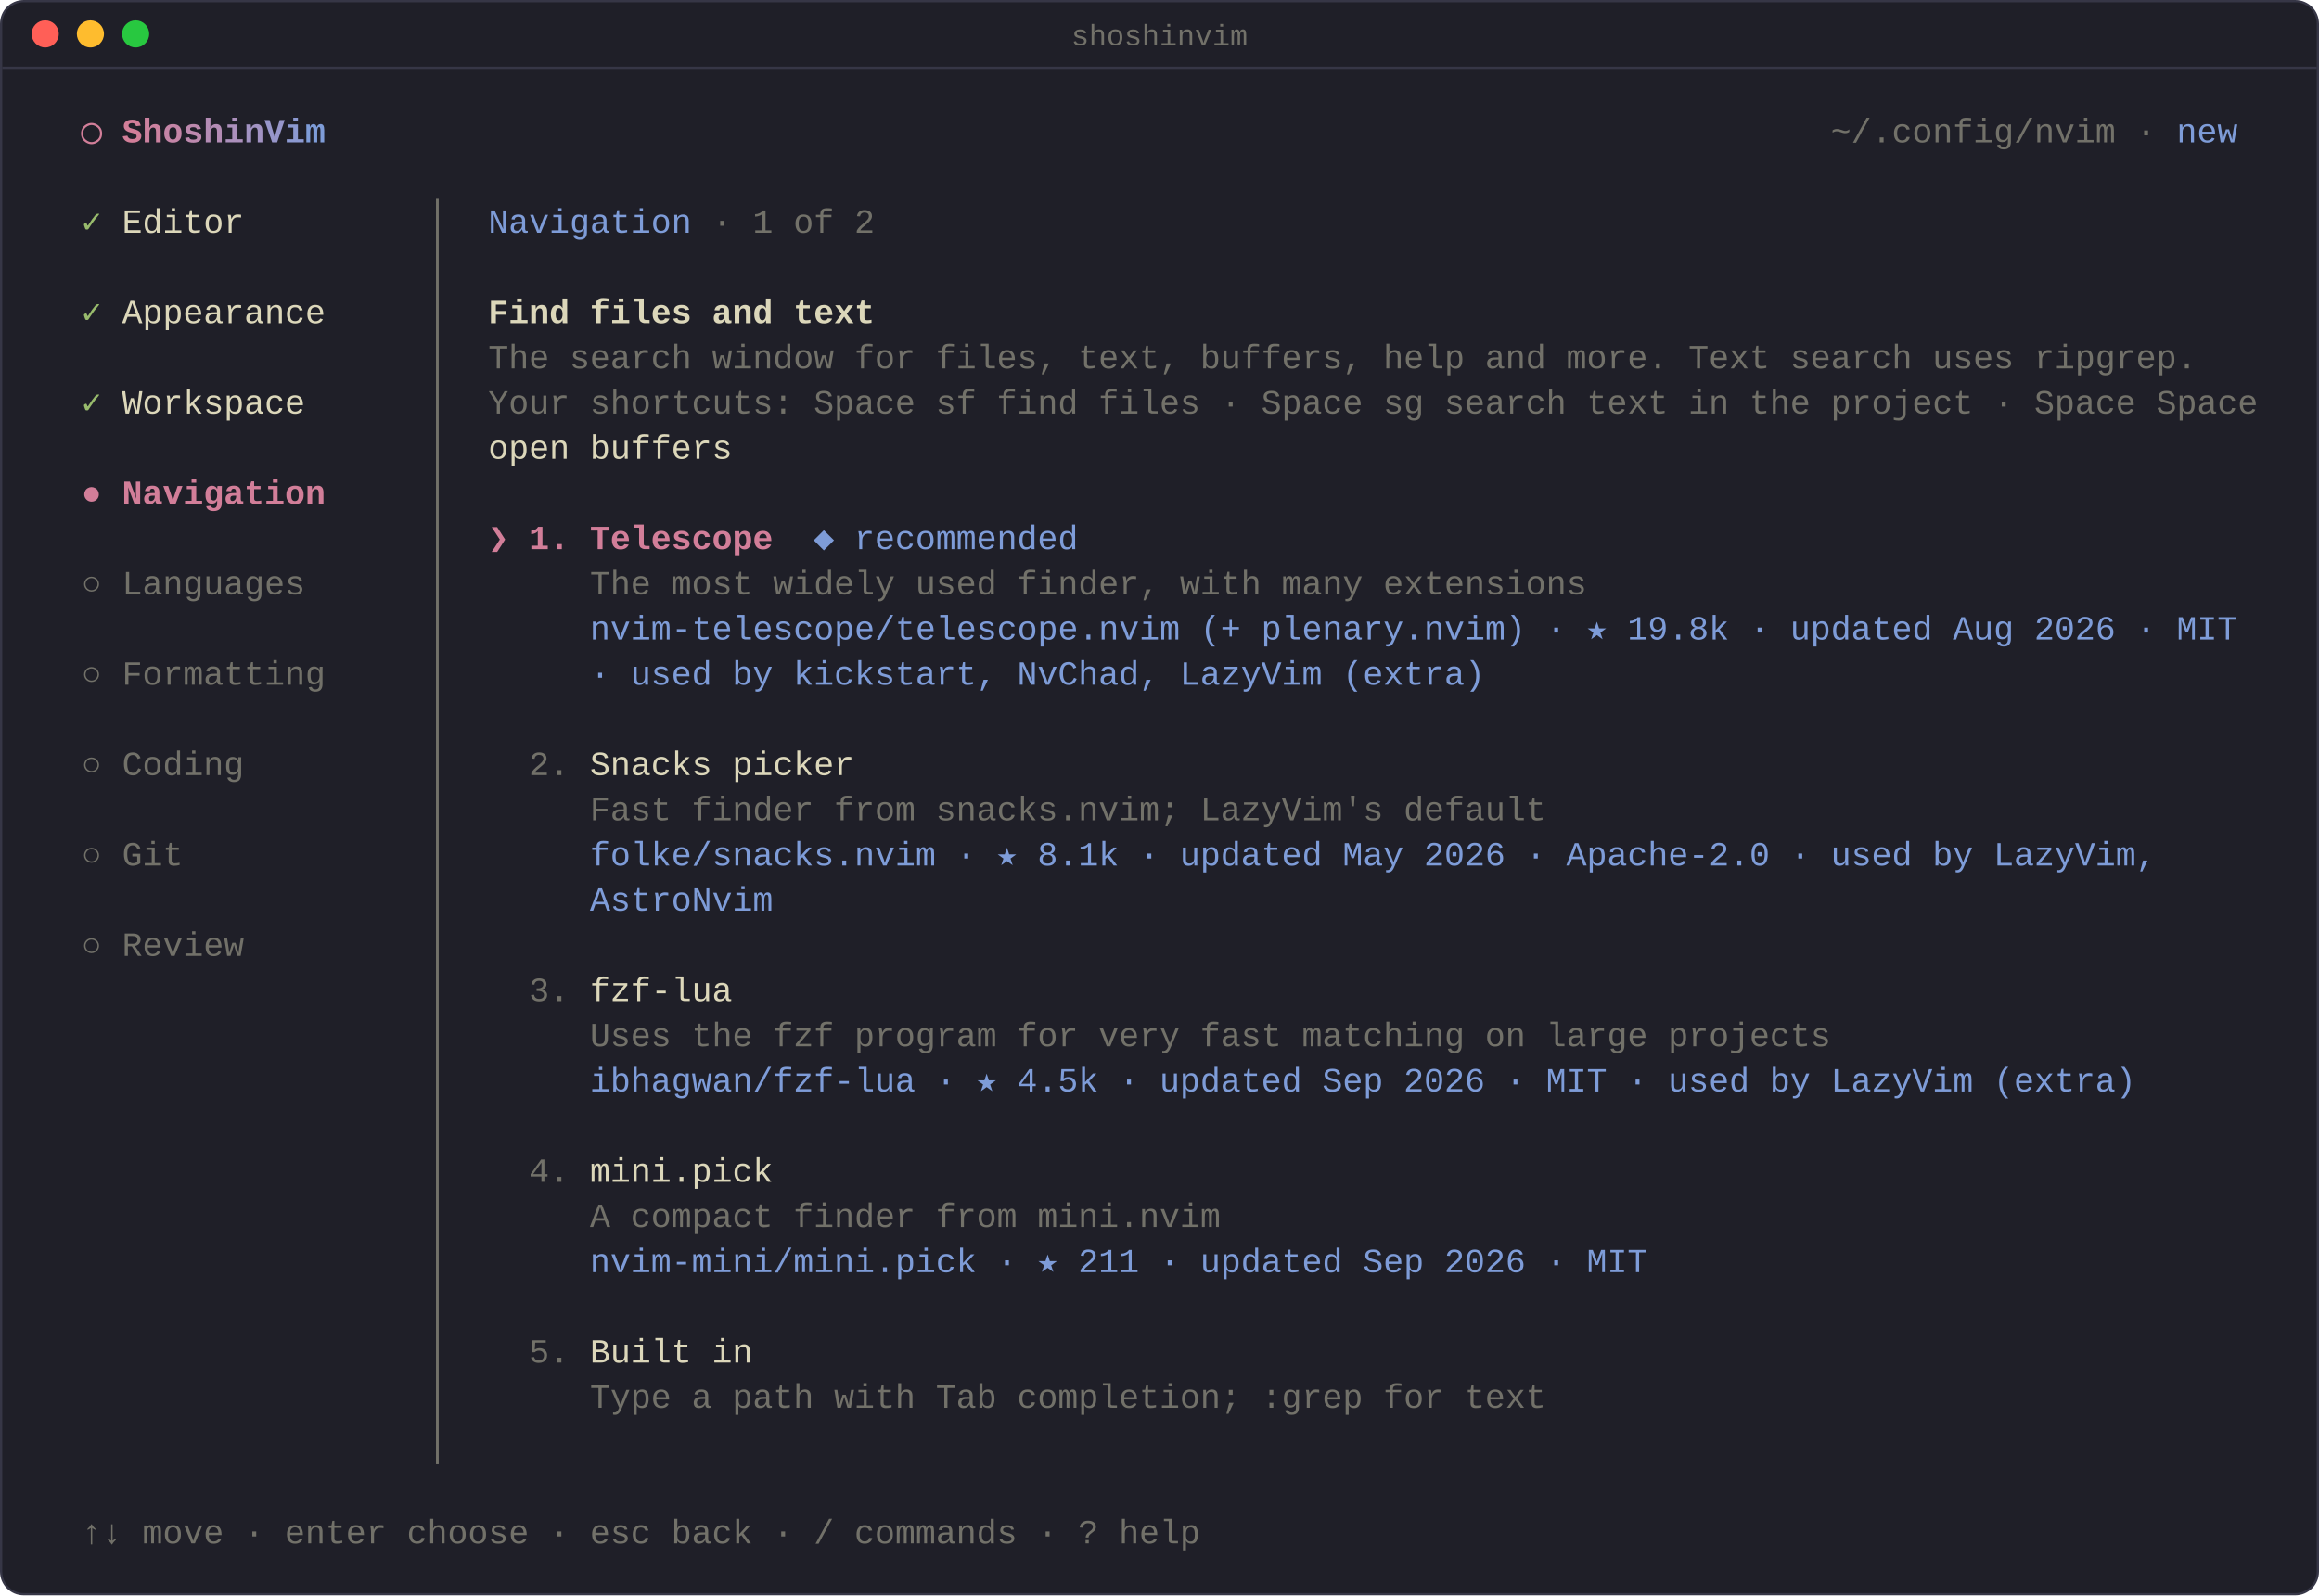
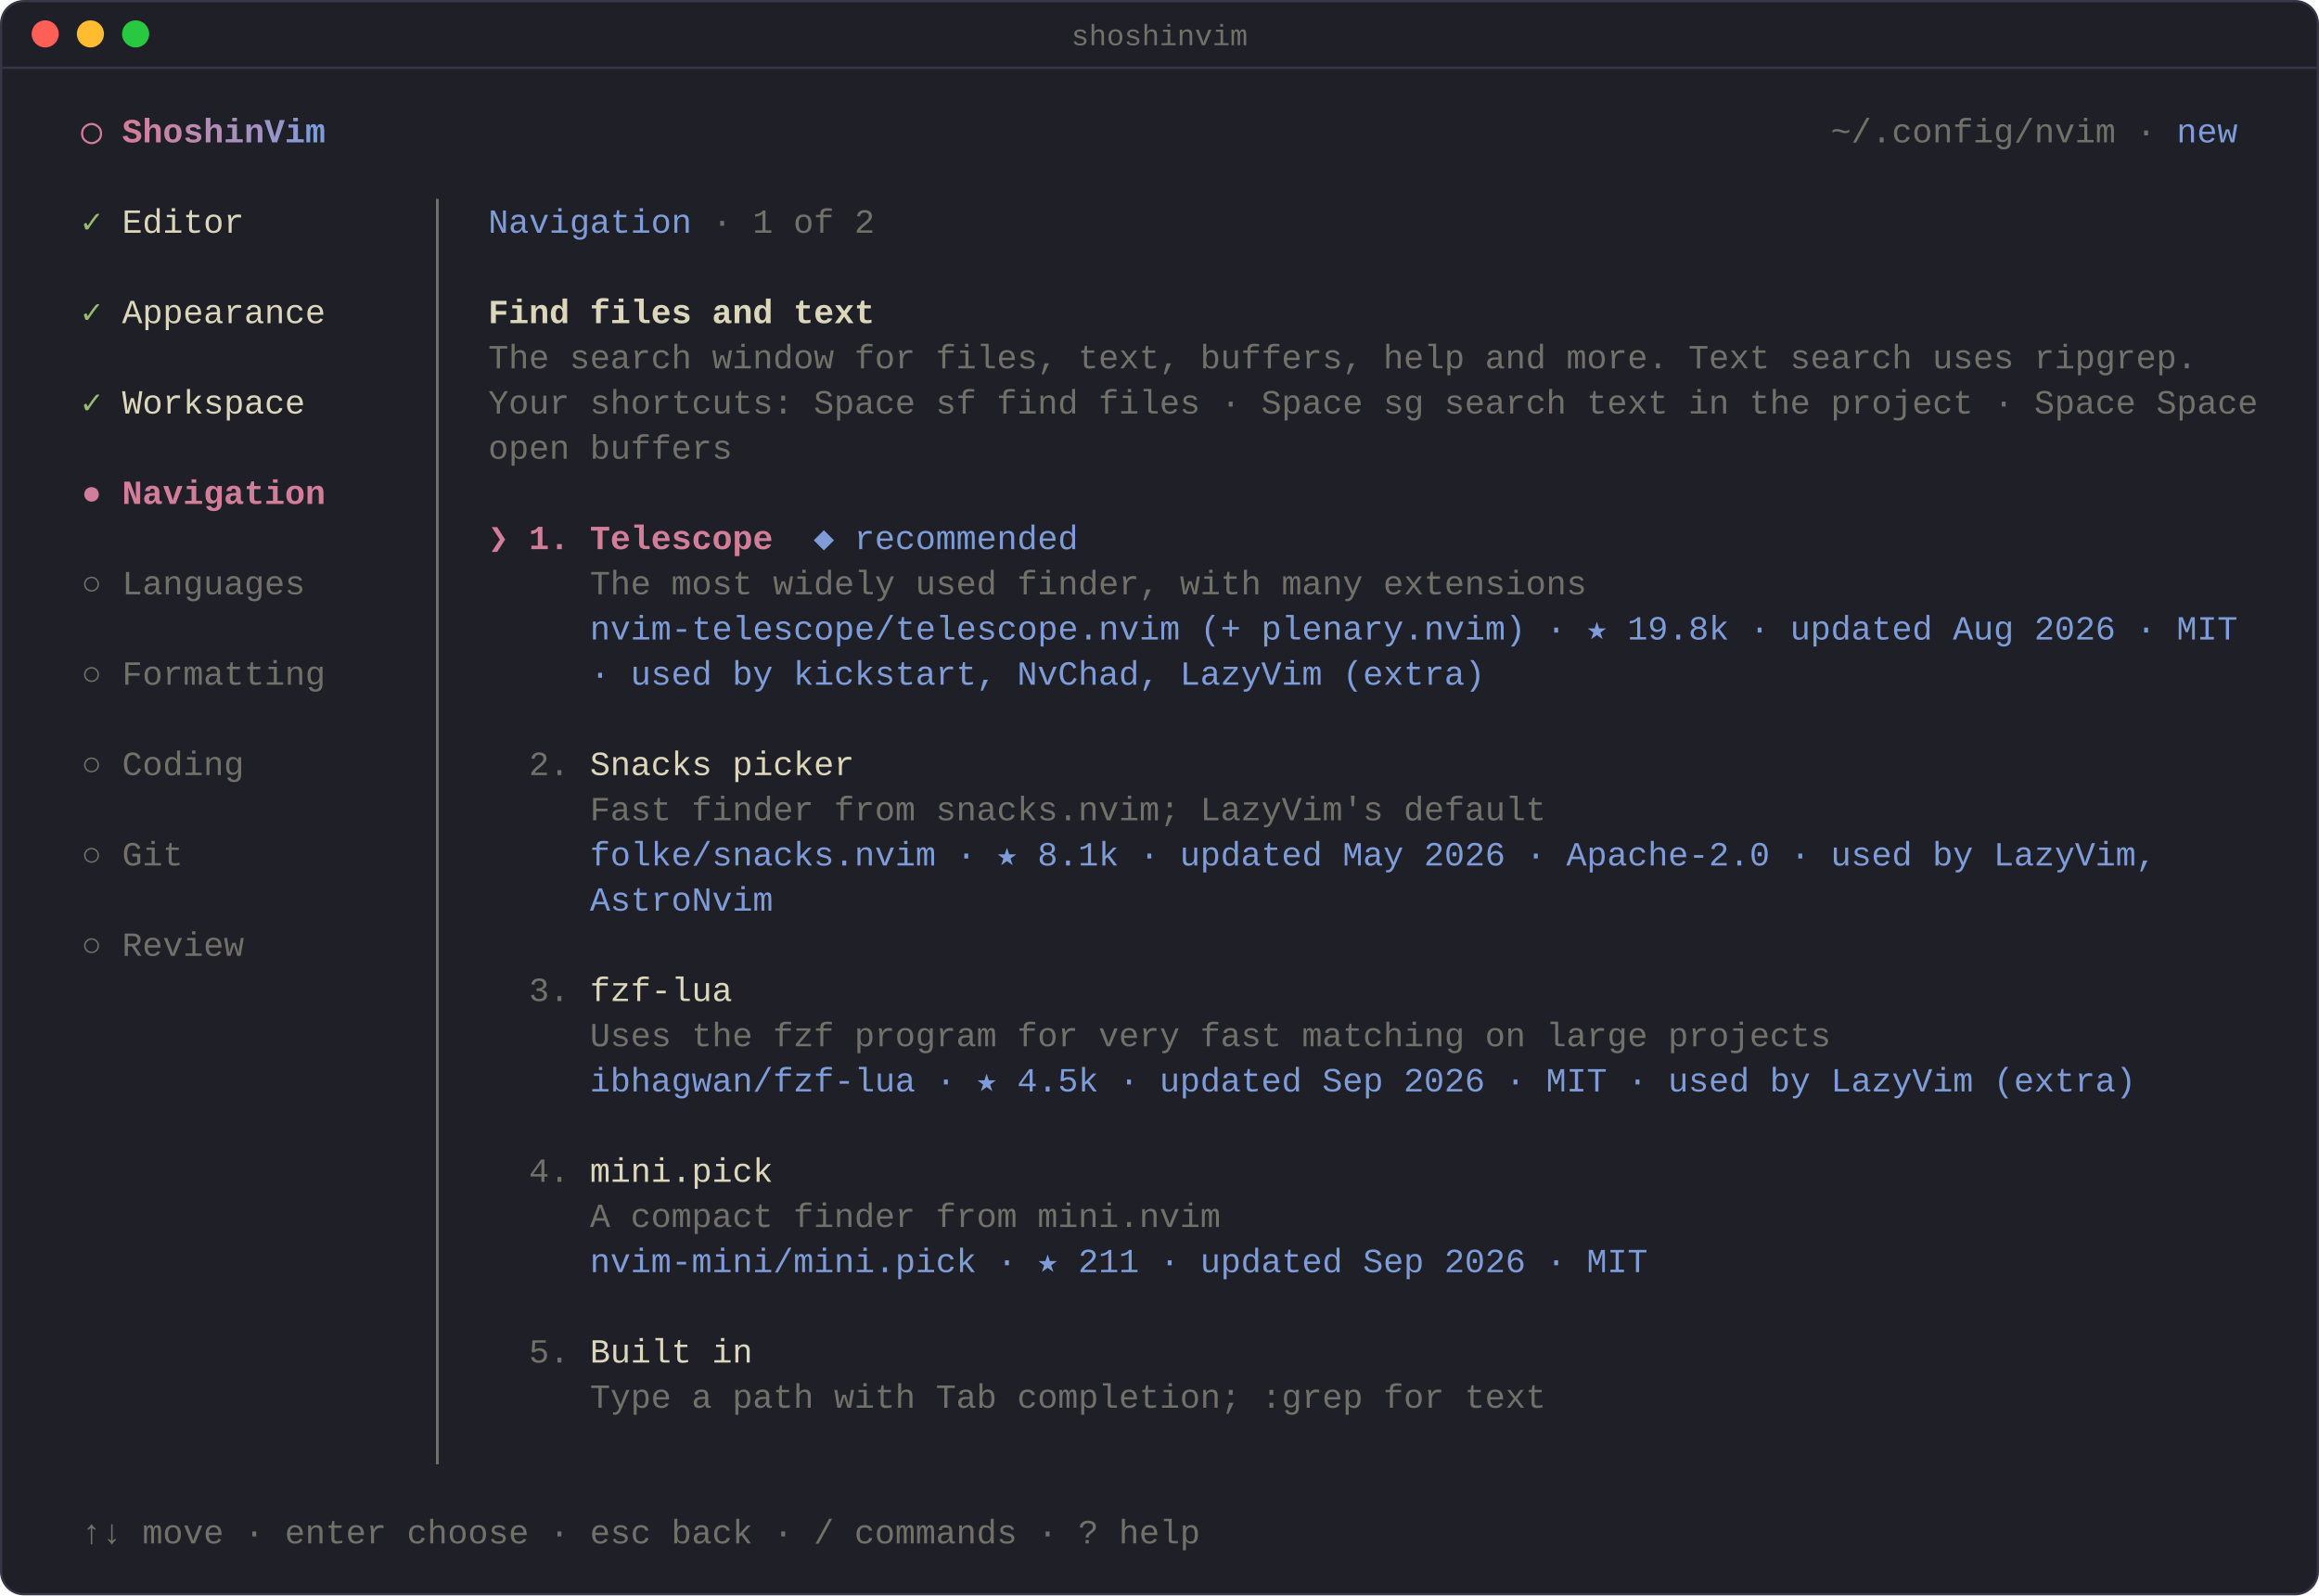
<svg xmlns="http://www.w3.org/2000/svg" width="1026" height="706" viewBox="0 0 1026 706" font-family="ui-monospace,SFMono-Regular,Menlo,Consolas,'Liberation Mono',monospace" font-size="15">
  <rect x="0.5" y="0.5" width="1025" height="705" rx="10" fill="#1F1F28" stroke="#363646" />
  <path d="M1 30 H1025" stroke="#363646" />
  <circle cx="20" cy="15" r="6" fill="#FF5F57" />
  <circle cx="40" cy="15" r="6" fill="#FEBC2E" />
  <circle cx="60" cy="15" r="6" fill="#28C840" />
  <text x="513" y="20" fill="#727169" font-size="13" text-anchor="middle">shoshinvim</text>
  <g shape-rendering="crispEdges">
</g>
  <text x="36" y="63" fill="#D27E99" font-weight="bold">◯</text>
  <text x="54" y="63" fill="#D27E99" font-weight="bold">S</text>
  <text x="63" y="63" fill="#CC82A0" font-weight="bold">h</text>
  <text x="72" y="63" fill="#C485A7" font-weight="bold">o</text>
  <text x="81" y="63" fill="#BD89AE" font-weight="bold">s</text>
  <text x="90" y="63" fill="#B48CB5" font-weight="bold">h</text>
  <text x="99" y="63" fill="#AC90BC" font-weight="bold">i</text>
  <text x="108" y="63" fill="#A293C3" font-weight="bold">n</text>
  <text x="117" y="63" fill="#9796CA" font-weight="bold">V</text>
  <text x="126" y="63" fill="#8C99D1" font-weight="bold">i</text>
  <text x="135" y="63" fill="#7E9CD8" font-weight="bold">m</text>
  <text x="810 819 828 837 846 855 864 873 882 891 900 909 918 927" y="63" fill="#727169">~/.config/nvim</text>
  <text x="945" y="63" fill="#727169">·</text>
  <text x="963 972 981" y="63" fill="#7E9CD8">new</text>
  <text x="36" y="103" fill="#98BB6C">✓</text>
  <text x="54 63 72 81 90 99" y="103" fill="#DCD7BA">Editor</text>
  <text x="216 225 234 243 252 261 270 279 288 297" y="103" fill="#7E9CD8">Navigation</text>
  <text x="315" y="103" fill="#727169">·</text>
  <text x="333" y="103" fill="#727169">1</text>
  <text x="351 360" y="103" fill="#727169">of</text>
  <text x="378" y="103" fill="#727169">2</text>
  <text x="36" y="143" fill="#98BB6C">✓</text>
  <text x="54 63 72 81 90 99 108 117 126 135" y="143" fill="#DCD7BA">Appearance</text>
  <text x="216 225 234 243" y="143" fill="#DCD7BA" font-weight="bold">Find</text>
  <text x="261 270 279 288 297" y="143" fill="#DCD7BA" font-weight="bold">files</text>
  <text x="315 324 333" y="143" fill="#DCD7BA" font-weight="bold">and</text>
  <text x="351 360 369 378" y="143" fill="#DCD7BA" font-weight="bold">text</text>
  <text x="216 225 234" y="163" fill="#727169">The</text>
  <text x="252 261 270 279 288 297" y="163" fill="#727169">search</text>
  <text x="315 324 333 342 351 360" y="163" fill="#727169">window</text>
  <text x="378 387 396" y="163" fill="#727169">for</text>
  <text x="414 423 432 441 450 459" y="163" fill="#727169">files,</text>
  <text x="477 486 495 504 513" y="163" fill="#727169">text,</text>
  <text x="531 540 549 558 567 576 585 594" y="163" fill="#727169">buffers,</text>
  <text x="612 621 630 639" y="163" fill="#727169">help</text>
  <text x="657 666 675" y="163" fill="#727169">and</text>
  <text x="693 702 711 720 729" y="163" fill="#727169">more.</text>
  <text x="747 756 765 774" y="163" fill="#727169">Text</text>
  <text x="792 801 810 819 828 837" y="163" fill="#727169">search</text>
  <text x="855 864 873 882" y="163" fill="#727169">uses</text>
  <text x="900 909 918 927 936 945 954 963" y="163" fill="#727169">ripgrep.</text>
  <text x="36" y="183" fill="#98BB6C">✓</text>
  <text x="54 63 72 81 90 99 108 117 126" y="183" fill="#DCD7BA">Workspace</text>
  <text x="216 225 234 243" y="183" fill="#727169">Your</text>
  <text x="261 270 279 288 297 306 315 324 333 342" y="183" fill="#727169">shortcuts:</text>
  <text x="360 369 378 387 396" y="183" fill="#727169">Space</text>
  <text x="414 423" y="183" fill="#727169">sf</text>
  <text x="441 450 459 468" y="183" fill="#727169">find</text>
  <text x="486 495 504 513 522" y="183" fill="#727169">files</text>
  <text x="540" y="183" fill="#727169">·</text>
  <text x="558 567 576 585 594" y="183" fill="#727169">Space</text>
  <text x="612 621" y="183" fill="#727169">sg</text>
  <text x="639 648 657 666 675 684" y="183" fill="#727169">search</text>
  <text x="702 711 720 729" y="183" fill="#727169">text</text>
  <text x="747 756" y="183" fill="#727169">in</text>
  <text x="774 783 792" y="183" fill="#727169">the</text>
  <text x="810 819 828 837 846 855 864" y="183" fill="#727169">project</text>
  <text x="882" y="183" fill="#727169">·</text>
  <text x="900 909 918 927 936" y="183" fill="#727169">Space</text>
  <text x="954 963 972 981 990" y="183" fill="#727169">Space</text>
-   <text x="216 225 234 243" y="203" fill="#DCD7BA">open</text>
-   <text x="261 270 279 288 297 306 315" y="203" fill="#DCD7BA">buffers</text>
+   <text x="216 225 234 243" y="203" fill="#727169">open</text>
+   <text x="261 270 279 288 297 306 315" y="203" fill="#727169">buffers</text>
  <text x="36" y="223" fill="#D27E99" font-weight="bold">●</text>
  <text x="54 63 72 81 90 99 108 117 126 135" y="223" fill="#D27E99" font-weight="bold">Navigation</text>
  <text x="216" y="243" fill="#D27E99" font-weight="bold">❯</text>
  <text x="234 243" y="243" fill="#D27E99" font-weight="bold">1.</text>
  <text x="261 270 279 288 297 306 315 324 333" y="243" fill="#D27E99" font-weight="bold">Telescope</text>
  <text x="360" y="243" fill="#7E9CD8">◆</text>
  <text x="378 387 396 405 414 423 432 441 450 459 468" y="243" fill="#7E9CD8">recommended</text>
  <text x="36" y="263" fill="#727169">○</text>
  <text x="54 63 72 81 90 99 108 117 126" y="263" fill="#727169">Languages</text>
  <text x="261 270 279" y="263" fill="#727169">The</text>
  <text x="297 306 315 324" y="263" fill="#727169">most</text>
  <text x="342 351 360 369 378 387" y="263" fill="#727169">widely</text>
  <text x="405 414 423 432" y="263" fill="#727169">used</text>
  <text x="450 459 468 477 486 495 504" y="263" fill="#727169">finder,</text>
  <text x="522 531 540 549" y="263" fill="#727169">with</text>
  <text x="567 576 585 594" y="263" fill="#727169">many</text>
  <text x="612 621 630 639 648 657 666 675 684 693" y="263" fill="#727169">extensions</text>
  <text x="261 270 279 288 297 306 315 324 333 342 351 360 369 378 387 396 405 414 423 432 441 450 459 468 477 486 495 504 513" y="283" fill="#7E9CD8">nvim-telescope/telescope.nvim</text>
  <text x="531 540" y="283" fill="#7E9CD8">(+</text>
  <text x="558 567 576 585 594 603 612 621 630 639 648 657 666" y="283" fill="#7E9CD8">plenary.nvim)</text>
  <text x="684" y="283" fill="#7E9CD8">·</text>
  <text x="702" y="283" fill="#7E9CD8">★</text>
  <text x="720 729 738 747 756" y="283" fill="#7E9CD8">19.8k</text>
  <text x="774" y="283" fill="#7E9CD8">·</text>
  <text x="792 801 810 819 828 837 846" y="283" fill="#7E9CD8">updated</text>
  <text x="864 873 882" y="283" fill="#7E9CD8">Aug</text>
  <text x="900 909 918 927" y="283" fill="#7E9CD8">2026</text>
  <text x="945" y="283" fill="#7E9CD8">·</text>
  <text x="963 972 981" y="283" fill="#7E9CD8">MIT</text>
  <text x="36" y="303" fill="#727169">○</text>
  <text x="54 63 72 81 90 99 108 117 126 135" y="303" fill="#727169">Formatting</text>
  <text x="261" y="303" fill="#7E9CD8">·</text>
  <text x="279 288 297 306" y="303" fill="#7E9CD8">used</text>
  <text x="324 333" y="303" fill="#7E9CD8">by</text>
  <text x="351 360 369 378 387 396 405 414 423 432" y="303" fill="#7E9CD8">kickstart,</text>
  <text x="450 459 468 477 486 495 504" y="303" fill="#7E9CD8">NvChad,</text>
  <text x="522 531 540 549 558 567 576" y="303" fill="#7E9CD8">LazyVim</text>
  <text x="594 603 612 621 630 639 648" y="303" fill="#7E9CD8">(extra)</text>
  <text x="36" y="343" fill="#727169">○</text>
  <text x="54 63 72 81 90 99" y="343" fill="#727169">Coding</text>
  <text x="234 243" y="343" fill="#727169">2.</text>
  <text x="261 270 279 288 297 306" y="343" fill="#DCD7BA">Snacks</text>
  <text x="324 333 342 351 360 369" y="343" fill="#DCD7BA">picker</text>
  <text x="261 270 279 288" y="363" fill="#727169">Fast</text>
  <text x="306 315 324 333 342 351" y="363" fill="#727169">finder</text>
  <text x="369 378 387 396" y="363" fill="#727169">from</text>
  <text x="414 423 432 441 450 459 468 477 486 495 504 513" y="363" fill="#727169">snacks.nvim;</text>
  <text x="531 540 549 558 567 576 585 594 603" y="363" fill="#727169">LazyVim's</text>
  <text x="621 630 639 648 657 666 675" y="363" fill="#727169">default</text>
  <text x="36" y="383" fill="#727169">○</text>
  <text x="54 63 72" y="383" fill="#727169">Git</text>
  <text x="261 270 279 288 297 306 315 324 333 342 351 360 369 378 387 396 405" y="383" fill="#7E9CD8">folke/snacks.nvim</text>
  <text x="423" y="383" fill="#7E9CD8">·</text>
  <text x="441" y="383" fill="#7E9CD8">★</text>
  <text x="459 468 477 486" y="383" fill="#7E9CD8">8.1k</text>
  <text x="504" y="383" fill="#7E9CD8">·</text>
  <text x="522 531 540 549 558 567 576" y="383" fill="#7E9CD8">updated</text>
  <text x="594 603 612" y="383" fill="#7E9CD8">May</text>
  <text x="630 639 648 657" y="383" fill="#7E9CD8">2026</text>
  <text x="675" y="383" fill="#7E9CD8">·</text>
  <text x="693 702 711 720 729 738 747 756 765 774" y="383" fill="#7E9CD8">Apache-2.0</text>
  <text x="792" y="383" fill="#7E9CD8">·</text>
  <text x="810 819 828 837" y="383" fill="#7E9CD8">used</text>
  <text x="855 864" y="383" fill="#7E9CD8">by</text>
  <text x="882 891 900 909 918 927 936 945" y="383" fill="#7E9CD8">LazyVim,</text>
  <text x="261 270 279 288 297 306 315 324 333" y="403" fill="#7E9CD8">AstroNvim</text>
  <text x="36" y="423" fill="#727169">○</text>
  <text x="54 63 72 81 90 99" y="423" fill="#727169">Review</text>
  <text x="234 243" y="443" fill="#727169">3.</text>
  <text x="261 270 279 288 297 306 315" y="443" fill="#DCD7BA">fzf-lua</text>
  <text x="261 270 279 288" y="463" fill="#727169">Uses</text>
  <text x="306 315 324" y="463" fill="#727169">the</text>
  <text x="342 351 360" y="463" fill="#727169">fzf</text>
  <text x="378 387 396 405 414 423 432" y="463" fill="#727169">program</text>
  <text x="450 459 468" y="463" fill="#727169">for</text>
  <text x="486 495 504 513" y="463" fill="#727169">very</text>
  <text x="531 540 549 558" y="463" fill="#727169">fast</text>
  <text x="576 585 594 603 612 621 630 639" y="463" fill="#727169">matching</text>
  <text x="657 666" y="463" fill="#727169">on</text>
  <text x="684 693 702 711 720" y="463" fill="#727169">large</text>
  <text x="738 747 756 765 774 783 792 801" y="463" fill="#727169">projects</text>
  <text x="261 270 279 288 297 306 315 324 333 342 351 360 369 378 387 396" y="483" fill="#7E9CD8">ibhagwan/fzf-lua</text>
  <text x="414" y="483" fill="#7E9CD8">·</text>
  <text x="432" y="483" fill="#7E9CD8">★</text>
  <text x="450 459 468 477" y="483" fill="#7E9CD8">4.5k</text>
  <text x="495" y="483" fill="#7E9CD8">·</text>
  <text x="513 522 531 540 549 558 567" y="483" fill="#7E9CD8">updated</text>
  <text x="585 594 603" y="483" fill="#7E9CD8">Sep</text>
  <text x="621 630 639 648" y="483" fill="#7E9CD8">2026</text>
  <text x="666" y="483" fill="#7E9CD8">·</text>
  <text x="684 693 702" y="483" fill="#7E9CD8">MIT</text>
  <text x="720" y="483" fill="#7E9CD8">·</text>
  <text x="738 747 756 765" y="483" fill="#7E9CD8">used</text>
  <text x="783 792" y="483" fill="#7E9CD8">by</text>
  <text x="810 819 828 837 846 855 864" y="483" fill="#7E9CD8">LazyVim</text>
  <text x="882 891 900 909 918 927 936" y="483" fill="#7E9CD8">(extra)</text>
  <text x="234 243" y="523" fill="#727169">4.</text>
  <text x="261 270 279 288 297 306 315 324 333" y="523" fill="#DCD7BA">mini.pick</text>
  <text x="261" y="543" fill="#727169">A</text>
  <text x="279 288 297 306 315 324 333" y="543" fill="#727169">compact</text>
  <text x="351 360 369 378 387 396" y="543" fill="#727169">finder</text>
  <text x="414 423 432 441" y="543" fill="#727169">from</text>
  <text x="459 468 477 486 495 504 513 522 531" y="543" fill="#727169">mini.nvim</text>
  <text x="261 270 279 288 297 306 315 324 333 342 351 360 369 378 387 396 405 414 423" y="563" fill="#7E9CD8">nvim-mini/mini.pick</text>
  <text x="441" y="563" fill="#7E9CD8">·</text>
  <text x="459" y="563" fill="#7E9CD8">★</text>
  <text x="477 486 495" y="563" fill="#7E9CD8">211</text>
  <text x="513" y="563" fill="#7E9CD8">·</text>
  <text x="531 540 549 558 567 576 585" y="563" fill="#7E9CD8">updated</text>
  <text x="603 612 621" y="563" fill="#7E9CD8">Sep</text>
  <text x="639 648 657 666" y="563" fill="#7E9CD8">2026</text>
  <text x="684" y="563" fill="#7E9CD8">·</text>
  <text x="702 711 720" y="563" fill="#7E9CD8">MIT</text>
  <text x="234 243" y="603" fill="#727169">5.</text>
  <text x="261 270 279 288 297" y="603" fill="#DCD7BA">Built</text>
  <text x="315 324" y="603" fill="#DCD7BA">in</text>
  <text x="261 270 279 288" y="623" fill="#727169">Type</text>
  <text x="306" y="623" fill="#727169">a</text>
  <text x="324 333 342 351" y="623" fill="#727169">path</text>
  <text x="369 378 387 396" y="623" fill="#727169">with</text>
  <text x="414 423 432" y="623" fill="#727169">Tab</text>
  <text x="450 459 468 477 486 495 504 513 522 531 540" y="623" fill="#727169">completion;</text>
  <text x="558 567 576 585 594" y="623" fill="#727169">:grep</text>
  <text x="612 621 630" y="623" fill="#727169">for</text>
  <text x="648 657 666 675" y="623" fill="#727169">text</text>
  <text x="36 45" y="683" fill="#727169">↑↓</text>
  <text x="63 72 81 90" y="683" fill="#727169">move</text>
  <text x="108" y="683" fill="#727169">·</text>
  <text x="126 135 144 153 162" y="683" fill="#727169">enter</text>
  <text x="180 189 198 207 216 225" y="683" fill="#727169">choose</text>
  <text x="243" y="683" fill="#727169">·</text>
  <text x="261 270 279" y="683" fill="#727169">esc</text>
  <text x="297 306 315 324" y="683" fill="#727169">back</text>
  <text x="342" y="683" fill="#727169">·</text>
  <text x="360" y="683" fill="#727169">/</text>
  <text x="378 387 396 405 414 423 432 441" y="683" fill="#727169">commands</text>
  <text x="459" y="683" fill="#727169">·</text>
  <text x="477" y="683" fill="#727169">?</text>
  <text x="495 504 513 522" y="683" fill="#727169">help</text>
  <path d="M193.5 88V108M193.5 108V128M193.5 128V148M193.5 148V168M193.5 168V188M193.5 188V208M193.5 208V228M193.5 228V248M193.5 248V268M193.5 268V288M193.5 288V308M193.5 308V328M193.5 328V348M193.5 348V368M193.5 368V388M193.5 388V408M193.5 408V428M193.5 428V448M193.5 448V468M193.5 468V488M193.5 488V508M193.5 508V528M193.5 528V548M193.5 548V568M193.5 568V588M193.5 588V608M193.5 608V628M193.5 628V648" stroke="#727169" stroke-width="1.2" fill="none" />
</svg>
